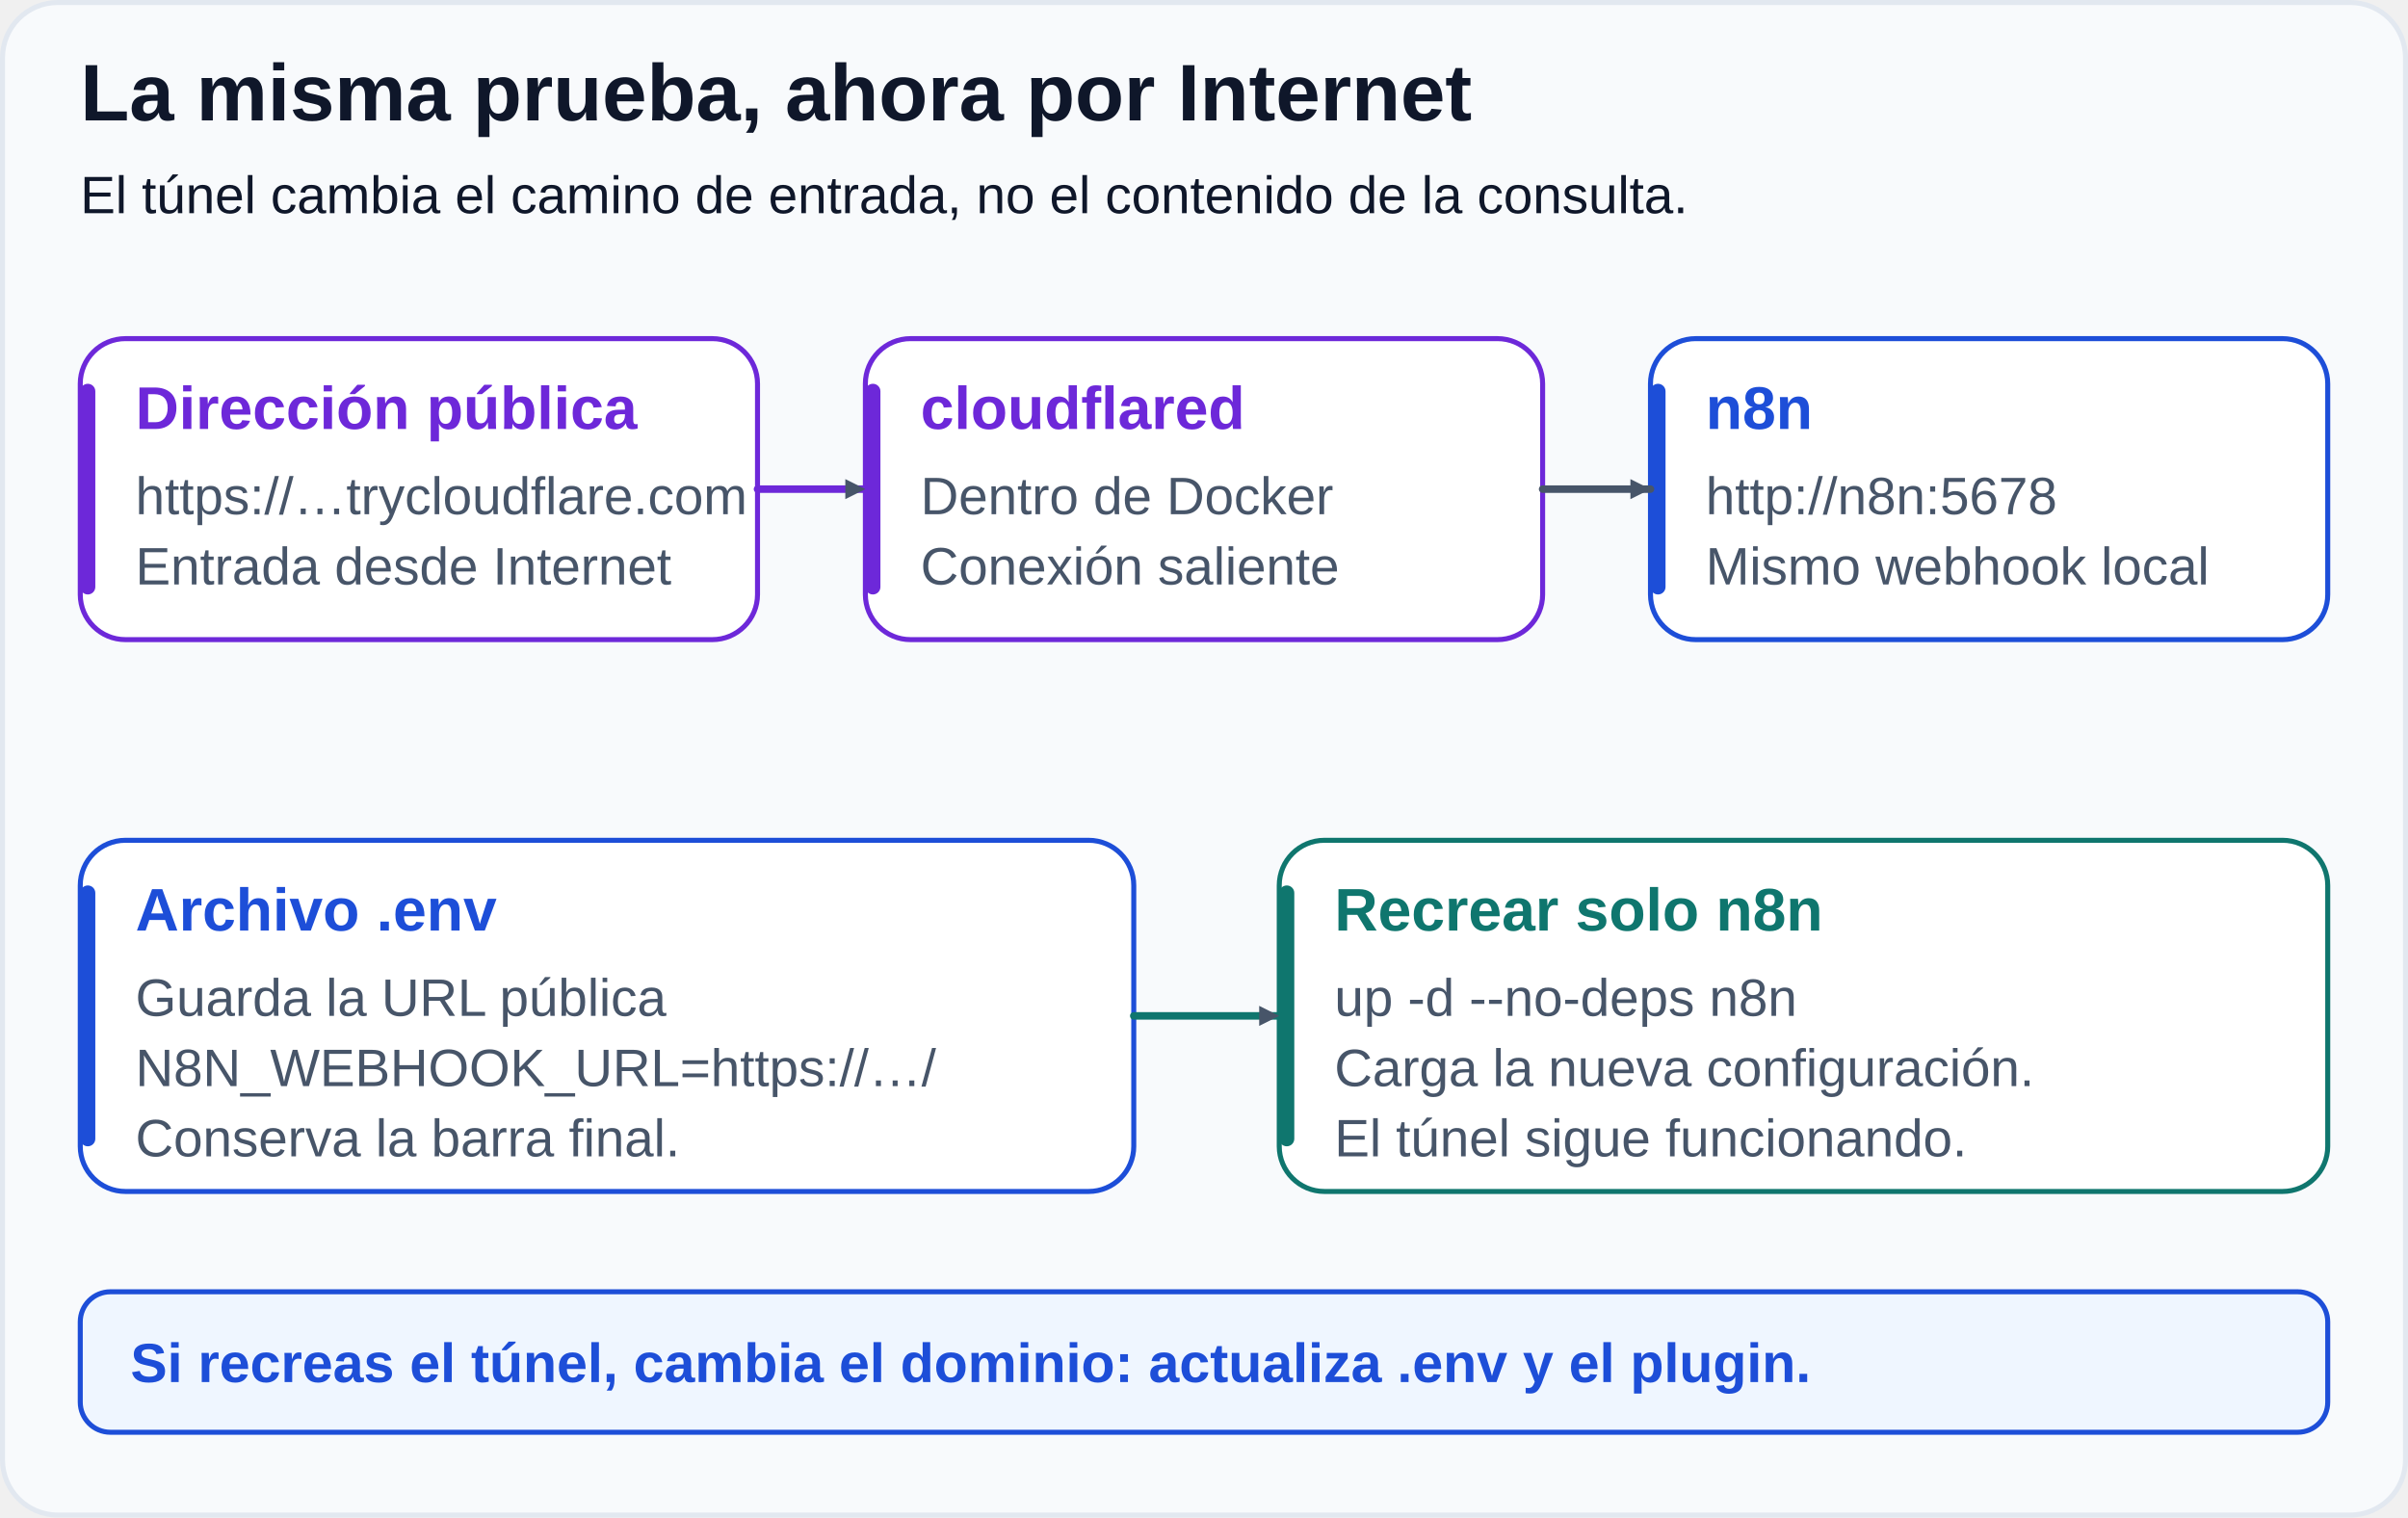
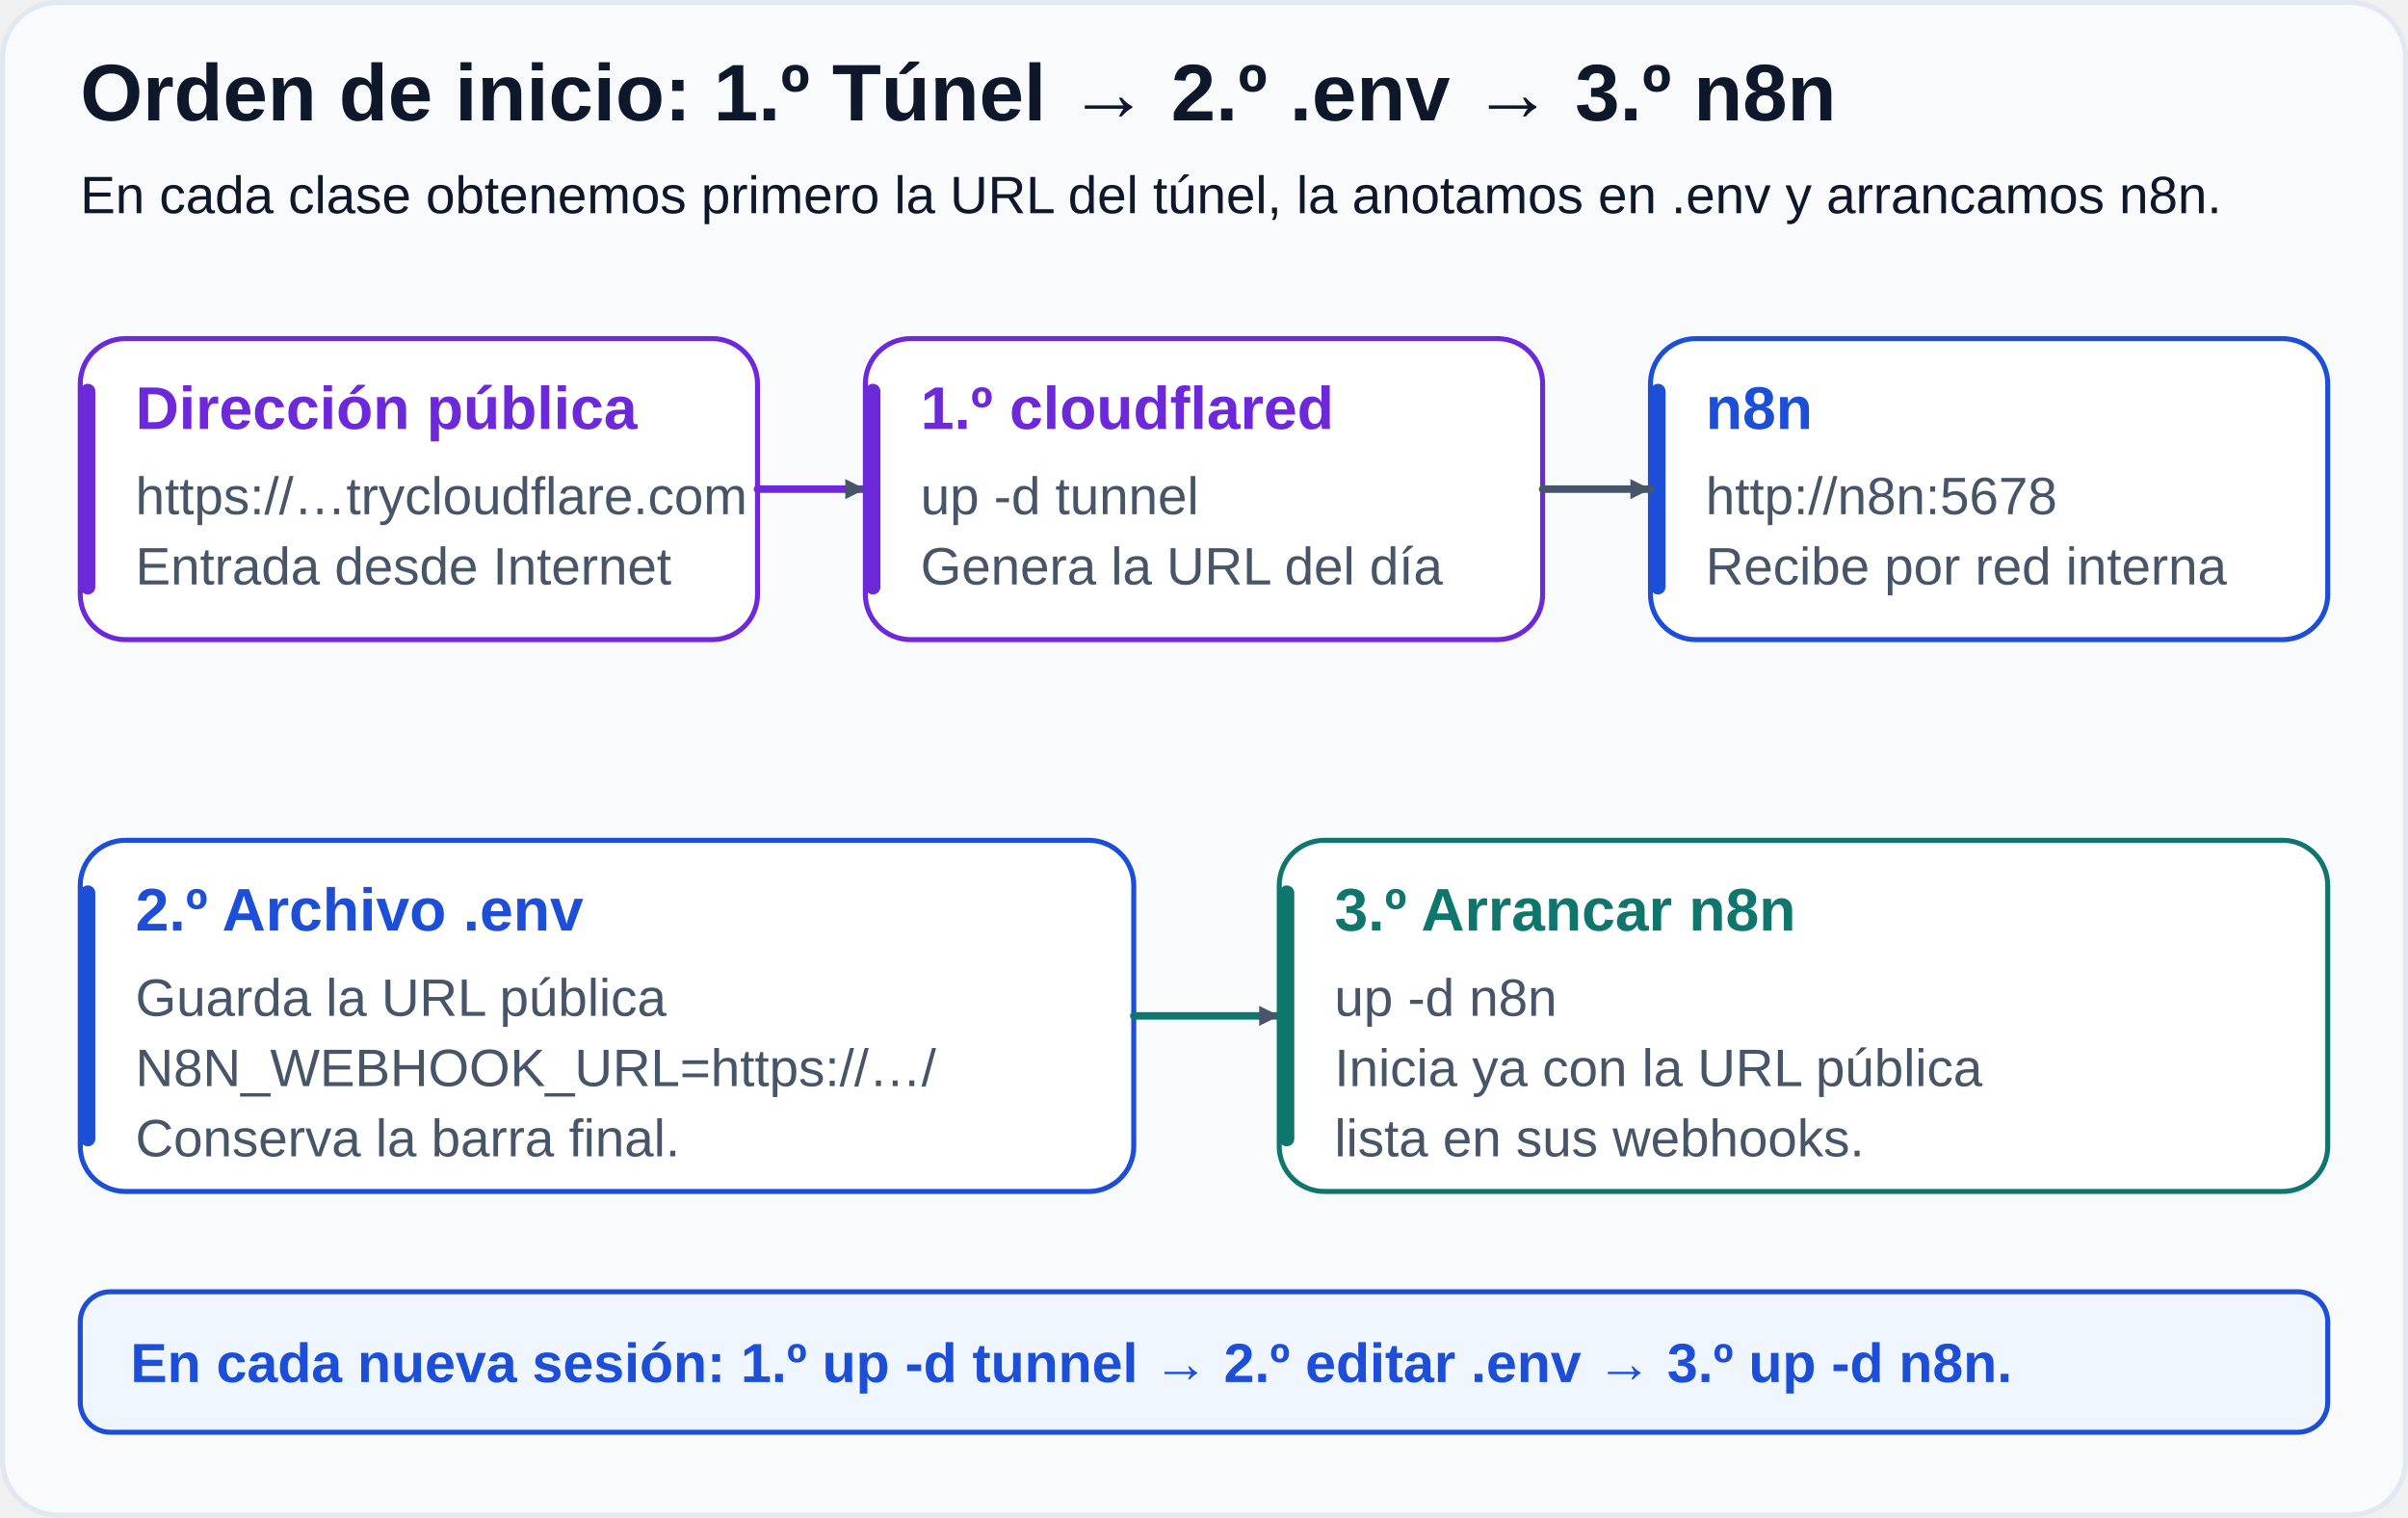
<svg xmlns="http://www.w3.org/2000/svg" viewBox="0 0 960 605" width="960" height="605" role="img" aria-labelledby="title desc">
  <defs>
    <marker id="arrow" markerWidth="10" markerHeight="10" refX="8" refY="4" orient="auto" markerUnits="userSpaceOnUse">
      <path d="M0,0 L8,4 L0,8 Z" fill="#475569" />
    </marker>
  </defs>
  <rect x="1" y="1" width="958" height="603" rx="22" fill="#f8fafc" stroke="#e2e8f0" stroke-width="2" />
-   <text x="32" y="48" font-family="Segoe UI, Arial, sans-serif" font-size="32" fill="#0f172a" font-weight="700" text-anchor="start">La misma prueba, ahora por Internet</text>
-   <text x="32" y="85" font-family="Segoe UI, Arial, sans-serif" font-size="21" fill="#0f172a" font-weight="400" text-anchor="start">El túnel cambia el camino de entrada, no el contenido de la consulta.</text>
+   <text x="32" y="48" font-family="Segoe UI, Arial, sans-serif" font-size="32" fill="#0f172a" font-weight="700" text-anchor="start">Orden de inicio: 1.º Túnel → 2.º .env → 3.º n8n</text>
+   <text x="32" y="85" font-family="Segoe UI, Arial, sans-serif" font-size="21" fill="#0f172a" font-weight="400" text-anchor="start">En cada clase obtenemos primero la URL del túnel, la anotamos en .env y arrancamos n8n.</text>
  <rect x="32" y="135" width="270" height="120" rx="18" fill="#fff" stroke="#6d28d9" stroke-width="2" />
  <rect x="32" y="153" width="6" height="84" rx="3" fill="#6d28d9" />
  <text x="54" y="171" font-family="Segoe UI, Arial, sans-serif" font-size="24" fill="#6d28d9" font-weight="700" text-anchor="start">Dirección pública</text>
  <text x="54" y="205" font-family="Segoe UI, Arial, sans-serif" font-size="21" fill="#475569" font-weight="400" text-anchor="start">https://…trycloudflare.com</text>
  <text x="54" y="233" font-family="Segoe UI, Arial, sans-serif" font-size="21" fill="#475569" font-weight="400" text-anchor="start">Entrada desde Internet</text>
  <rect x="345" y="135" width="270" height="120" rx="18" fill="#fff" stroke="#6d28d9" stroke-width="2" />
  <rect x="345" y="153" width="6" height="84" rx="3" fill="#6d28d9" />
-   <text x="367" y="171" font-family="Segoe UI, Arial, sans-serif" font-size="24" fill="#6d28d9" font-weight="700" text-anchor="start">cloudflared</text>
-   <text x="367" y="205" font-family="Segoe UI, Arial, sans-serif" font-size="21" fill="#475569" font-weight="400" text-anchor="start">Dentro de Docker</text>
-   <text x="367" y="233" font-family="Segoe UI, Arial, sans-serif" font-size="21" fill="#475569" font-weight="400" text-anchor="start">Conexión saliente</text>
+   <text x="367" y="171" font-family="Segoe UI, Arial, sans-serif" font-size="24" fill="#6d28d9" font-weight="700" text-anchor="start">1.º cloudflared</text>
+   <text x="367" y="205" font-family="Segoe UI, Arial, sans-serif" font-size="21" fill="#475569" font-weight="400" text-anchor="start">up -d tunnel</text>
+   <text x="367" y="233" font-family="Segoe UI, Arial, sans-serif" font-size="21" fill="#475569" font-weight="400" text-anchor="start">Genera la URL del día</text>
  <rect x="658" y="135" width="270" height="120" rx="18" fill="#fff" stroke="#1d4ed8" stroke-width="2" />
  <rect x="658" y="153" width="6" height="84" rx="3" fill="#1d4ed8" />
  <text x="680" y="171" font-family="Segoe UI, Arial, sans-serif" font-size="24" fill="#1d4ed8" font-weight="700" text-anchor="start">n8n</text>
  <text x="680" y="205" font-family="Segoe UI, Arial, sans-serif" font-size="21" fill="#475569" font-weight="400" text-anchor="start">http://n8n:5678</text>
-   <text x="680" y="233" font-family="Segoe UI, Arial, sans-serif" font-size="21" fill="#475569" font-weight="400" text-anchor="start">Mismo webhook local</text>
+   <text x="680" y="233" font-family="Segoe UI, Arial, sans-serif" font-size="21" fill="#475569" font-weight="400" text-anchor="start">Recibe por red interna</text>
  <path d="M302 195 H345" fill="none" stroke="#6d28d9" stroke-width="3" stroke-linejoin="round" stroke-linecap="round" marker-end="url(#arrow)" />
  <path d="M615 195 H658" fill="none" stroke="#475569" stroke-width="3" stroke-linejoin="round" stroke-linecap="round" marker-end="url(#arrow)" />
  <rect x="32" y="335" width="420" height="140" rx="18" fill="#fff" stroke="#1d4ed8" stroke-width="2" />
  <rect x="32" y="353" width="6" height="104" rx="3" fill="#1d4ed8" />
-   <text x="54" y="371" font-family="Segoe UI, Arial, sans-serif" font-size="24" fill="#1d4ed8" font-weight="700" text-anchor="start">Archivo .env</text>
+   <text x="54" y="371" font-family="Segoe UI, Arial, sans-serif" font-size="24" fill="#1d4ed8" font-weight="700" text-anchor="start">2.º Archivo .env</text>
  <text x="54" y="405" font-family="Segoe UI, Arial, sans-serif" font-size="21" fill="#475569" font-weight="400" text-anchor="start">Guarda la URL pública</text>
  <text x="54" y="433" font-family="Segoe UI, Arial, sans-serif" font-size="21" fill="#475569" font-weight="400" text-anchor="start">N8N_WEBHOOK_URL=https://…/</text>
  <text x="54" y="461" font-family="Segoe UI, Arial, sans-serif" font-size="21" fill="#475569" font-weight="400" text-anchor="start">Conserva la barra final.</text>
  <rect x="510" y="335" width="418" height="140" rx="18" fill="#fff" stroke="#0f766e" stroke-width="2" />
  <rect x="510" y="353" width="6" height="104" rx="3" fill="#0f766e" />
-   <text x="532" y="371" font-family="Segoe UI, Arial, sans-serif" font-size="24" fill="#0f766e" font-weight="700" text-anchor="start">Recrear solo n8n</text>
-   <text x="532" y="405" font-family="Segoe UI, Arial, sans-serif" font-size="21" fill="#475569" font-weight="400" text-anchor="start">up -d --no-deps n8n</text>
-   <text x="532" y="433" font-family="Segoe UI, Arial, sans-serif" font-size="21" fill="#475569" font-weight="400" text-anchor="start">Carga la nueva configuración.</text>
-   <text x="532" y="461" font-family="Segoe UI, Arial, sans-serif" font-size="21" fill="#475569" font-weight="400" text-anchor="start">El túnel sigue funcionando.</text>
+   <text x="532" y="371" font-family="Segoe UI, Arial, sans-serif" font-size="24" fill="#0f766e" font-weight="700" text-anchor="start">3.º Arrancar n8n</text>
+   <text x="532" y="405" font-family="Segoe UI, Arial, sans-serif" font-size="21" fill="#475569" font-weight="400" text-anchor="start">up -d n8n</text>
+   <text x="532" y="433" font-family="Segoe UI, Arial, sans-serif" font-size="21" fill="#475569" font-weight="400" text-anchor="start">Inicia ya con la URL pública</text>
+   <text x="532" y="461" font-family="Segoe UI, Arial, sans-serif" font-size="21" fill="#475569" font-weight="400" text-anchor="start">lista en sus webhooks.</text>
  <path d="M452 405 H510" fill="none" stroke="#0f766e" stroke-width="3" stroke-linejoin="round" stroke-linecap="round" marker-end="url(#arrow)" />
  <rect x="32" y="515" width="896" height="56" rx="12" fill="#eff6ff" stroke="#1d4ed8" stroke-width="2" />
-   <text x="52" y="551" font-family="Segoe UI, Arial, sans-serif" font-size="22" fill="#1d4ed8" font-weight="700" text-anchor="start">Si recreas el túnel, cambia el dominio: actualiza .env y el plugin.</text>
+   <text x="52" y="551" font-family="Segoe UI, Arial, sans-serif" font-size="22" fill="#1d4ed8" font-weight="700" text-anchor="start">En cada nueva sesión: 1.º up -d tunnel → 2.º editar .env → 3.º up -d n8n.</text>
</svg>
